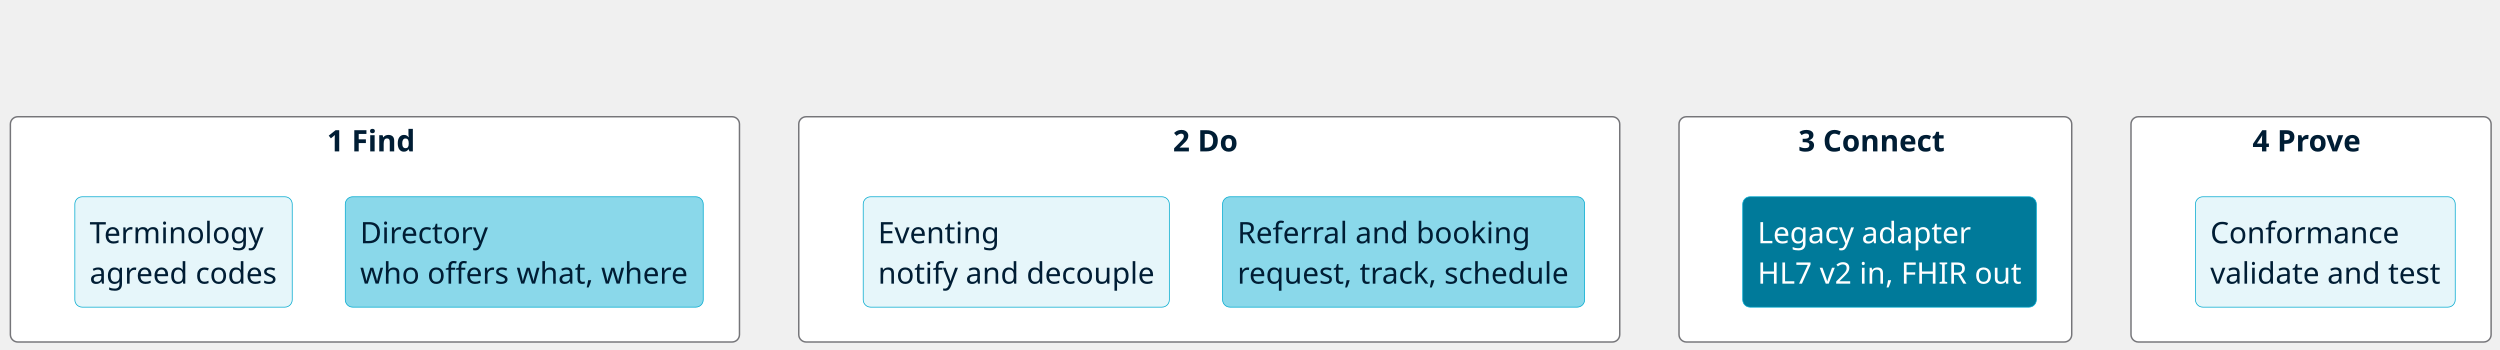
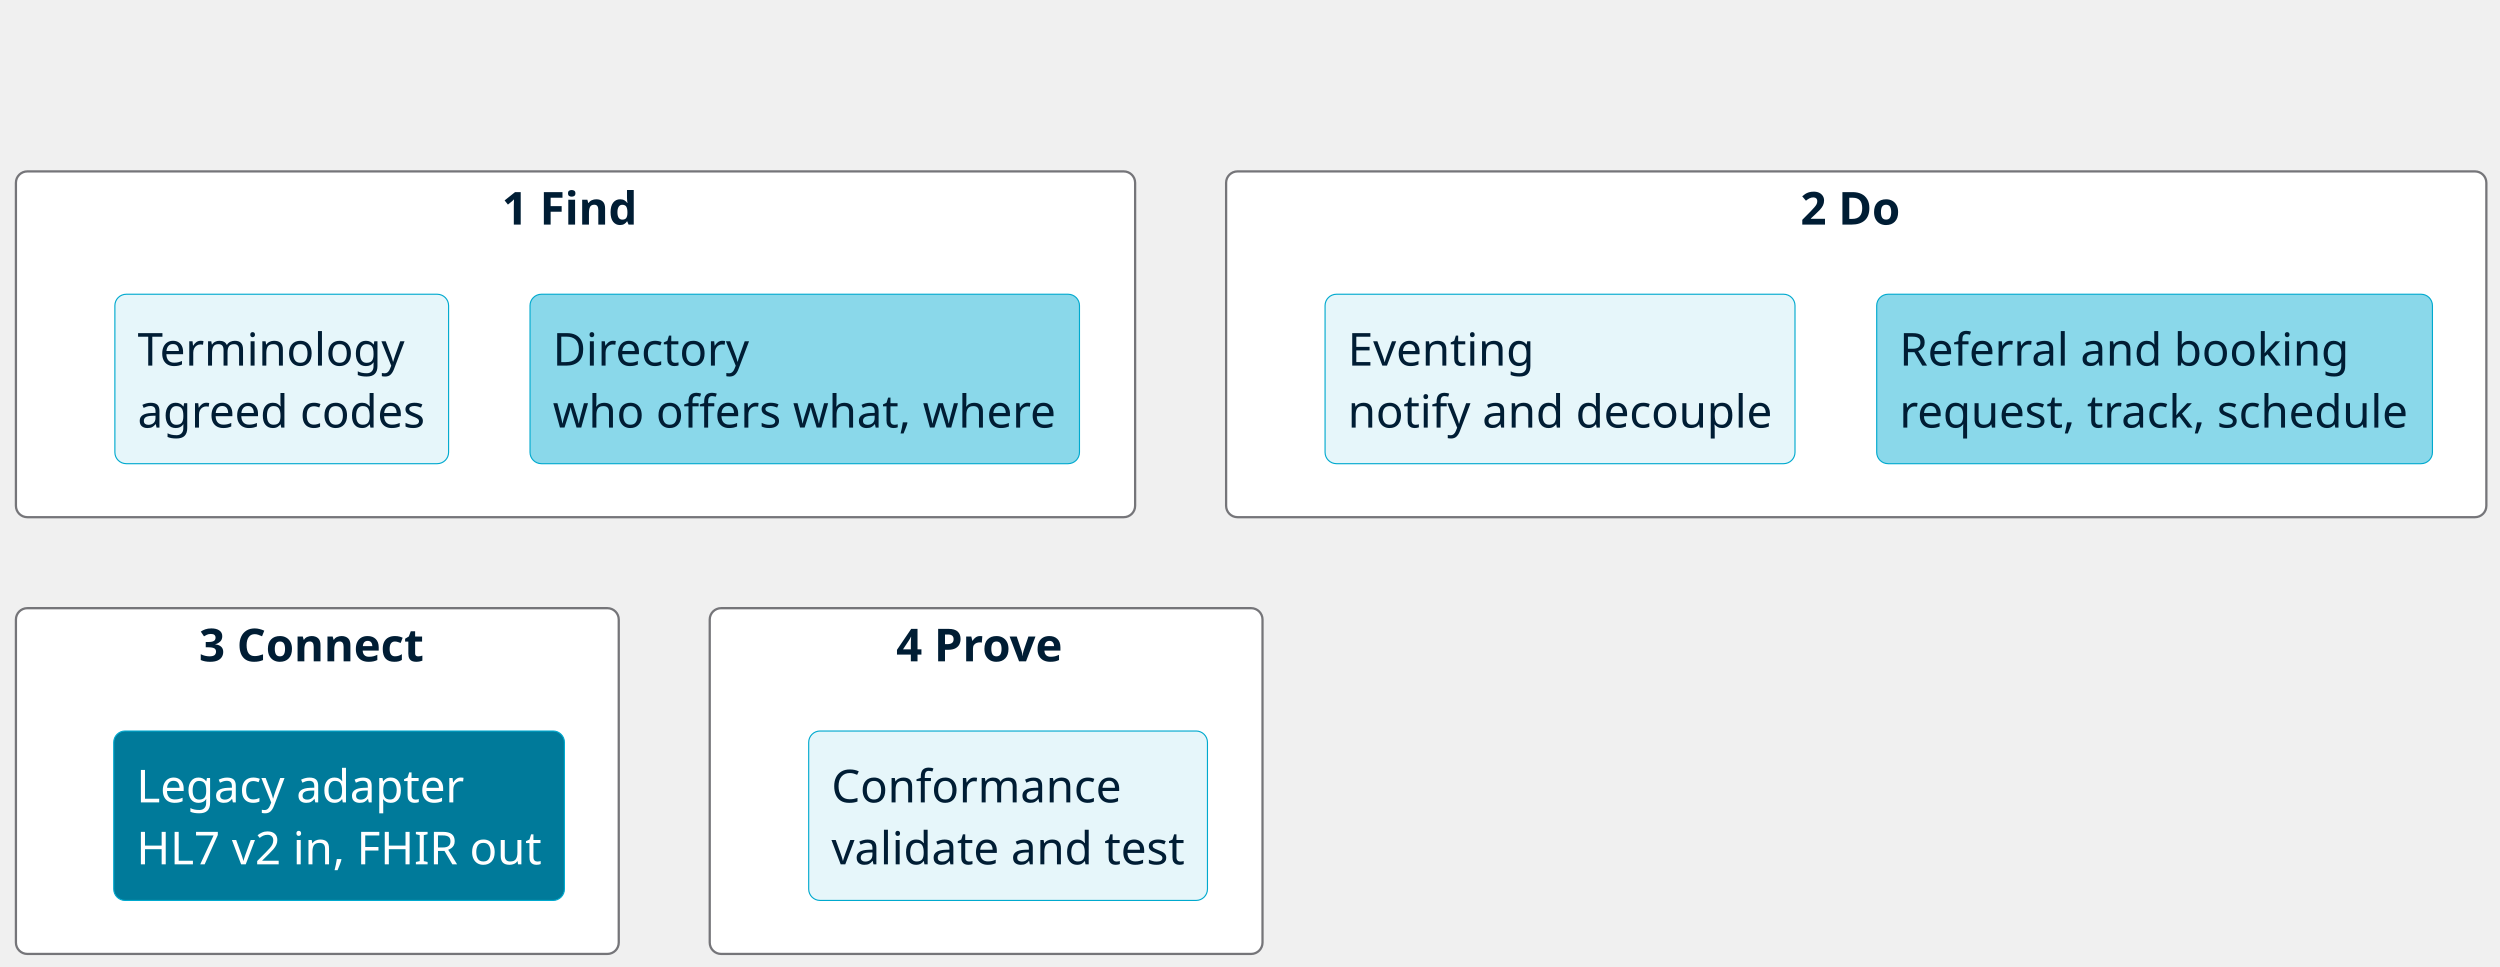
- <svg xmlns="http://www.w3.org/2000/svg" contentStyleType="text/css" data-diagram-type="DESCRIPTION" height="236px" preserveAspectRatio="none" style="width:1687px;height:236px;" version="1.1" viewBox="0 0 1687 236" width="1687px" zoomAndPan="magnify">
+ <svg xmlns="http://www.w3.org/2000/svg" contentStyleType="text/css" data-diagram-type="DESCRIPTION" height="425px" preserveAspectRatio="none" style="width:1099px;height:425px;" version="1.1" viewBox="0 0 1099 425" width="1099px" zoomAndPan="magnify">
  <defs />
  <g>
    <g class="cluster" data-qualified-name="G1" data-source-line="5" id="ent0002">
-       <rect fill="#FFFFFF" height="152" rx="5" ry="5" style="stroke:#757579;stroke-width:1;" width="492" x="7" y="78.78" />
-       <text fill="#001D34" font-family="Calibri" font-size="20" font-weight="bold" lengthAdjust="spacing" textLength="64.72" x="220.64" y="102.16">1  Find</text>
+       <rect fill="#FFFFFF" height="152" rx="5" ry="5" style="stroke:#757579;stroke-width:1;" width="492" x="7" y="75.35" />
+       <text fill="#001D34" font-family="Calibri" font-size="20" font-weight="bold" lengthAdjust="spacing" textLength="64.72" x="220.64" y="98.73">1  Find</text>
    </g>
    <g class="cluster" data-qualified-name="G2" data-source-line="9" id="ent0005">
-       <rect fill="#FFFFFF" height="152" rx="5" ry="5" style="stroke:#757579;stroke-width:1;" width="554" x="539" y="78.78" />
-       <text fill="#001D34" font-family="Calibri" font-size="20" font-weight="bold" lengthAdjust="spacing" textLength="49.02" x="791.49" y="102.16">2  Do</text>
+       <rect fill="#FFFFFF" height="152" rx="5" ry="5" style="stroke:#757579;stroke-width:1;" width="554" x="539" y="75.35" />
+       <text fill="#001D34" font-family="Calibri" font-size="20" font-weight="bold" lengthAdjust="spacing" textLength="49.02" x="791.49" y="98.73">2  Do</text>
    </g>
    <g class="cluster" data-qualified-name="G3" data-source-line="13" id="ent0008">
-       <rect fill="#FFFFFF" height="152" rx="5" ry="5" style="stroke:#757579;stroke-width:1;" width="265" x="1133" y="78.78" />
-       <text fill="#001D34" font-family="Calibri" font-size="20" font-weight="bold" lengthAdjust="spacing" textLength="104.02" x="1213.49" y="102.16">3  Connect</text>
+       <rect fill="#FFFFFF" height="152" rx="5" ry="5" style="stroke:#757579;stroke-width:1;" width="265" x="7" y="267.35" />
+       <text fill="#001D34" font-family="Calibri" font-size="20" font-weight="bold" lengthAdjust="spacing" textLength="104.02" x="87.49" y="290.73">3  Connect</text>
    </g>
    <g class="cluster" data-qualified-name="G4" data-source-line="16" id="ent0010">
-       <rect fill="#FFFFFF" height="152" rx="5" ry="5" style="stroke:#757579;stroke-width:1;" width="243" x="1438" y="78.78" />
-       <text fill="#001D34" font-family="Calibri" font-size="20" font-weight="bold" lengthAdjust="spacing" textLength="79.06" x="1519.97" y="102.16">4  Prove</text>
+       <rect fill="#FFFFFF" height="152" rx="5" ry="5" style="stroke:#757579;stroke-width:1;" width="243" x="312" y="267.35" />
+       <text fill="#001D34" font-family="Calibri" font-size="20" font-weight="bold" lengthAdjust="spacing" textLength="79.06" x="393.97" y="290.73">4  Prove</text>
    </g>
    <g class="entity" data-qualified-name="G1.TX" data-source-line="6" id="ent0003">
-       <rect fill="#E6F6FA" height="74.48" rx="5" ry="5" style="stroke:#00A9CE;stroke-width:0.5;" width="146.7" x="50.5" y="132.78" />
-       <text fill="#001D34" font-family="Calibri" font-size="20" lengthAdjust="spacing" textLength="118.74" x="60.5" y="164.16">Terminology</text>
-       <text fill="#001D34" font-family="Calibri" font-size="20" lengthAdjust="spacing" textLength="126.7" x="60.5" y="191.4">agreed codes</text>
+       <rect fill="#E6F6FA" height="74.48" rx="5" ry="5" style="stroke:#00A9CE;stroke-width:0.5;" width="146.7" x="50.5" y="129.35" />
+       <text fill="#001D34" font-family="Calibri" font-size="20" lengthAdjust="spacing" textLength="118.74" x="60.5" y="160.73">Terminology</text>
+       <text fill="#001D34" font-family="Calibri" font-size="20" lengthAdjust="spacing" textLength="126.7" x="60.5" y="187.97">agreed codes</text>
    </g>
    <g class="entity" data-qualified-name="G1.DIR" data-source-line="7" id="ent0004">
-       <rect fill="#8AD8EA" height="74.48" rx="5" ry="5" style="stroke:#00A9CE;stroke-width:0.5;" width="241.54" x="233" y="132.78" />
-       <text fill="#001D34" font-family="Calibri" font-size="20" lengthAdjust="spacing" textLength="86.68" x="243" y="164.16">Directory</text>
-       <text fill="#001D34" font-family="Calibri" font-size="20" lengthAdjust="spacing" textLength="221.54" x="243" y="191.4">who offers what, where</text>
+       <rect fill="#8AD8EA" height="74.48" rx="5" ry="5" style="stroke:#00A9CE;stroke-width:0.5;" width="241.54" x="233" y="129.35" />
+       <text fill="#001D34" font-family="Calibri" font-size="20" lengthAdjust="spacing" textLength="86.68" x="243" y="160.73">Directory</text>
+       <text fill="#001D34" font-family="Calibri" font-size="20" lengthAdjust="spacing" textLength="221.54" x="243" y="187.97">who offers what, where</text>
    </g>
    <g class="entity" data-qualified-name="G2.EVT" data-source-line="10" id="ent0006">
-       <rect fill="#E6F6FA" height="74.48" rx="5" ry="5" style="stroke:#00A9CE;stroke-width:0.5;" width="206.58" x="582.5" y="132.78" />
-       <text fill="#001D34" font-family="Calibri" font-size="20" lengthAdjust="spacing" textLength="81.96" x="592.5" y="164.16">Eventing</text>
-       <text fill="#001D34" font-family="Calibri" font-size="20" lengthAdjust="spacing" textLength="186.58" x="592.5" y="191.4">notify and decouple</text>
+       <rect fill="#E6F6FA" height="74.48" rx="5" ry="5" style="stroke:#00A9CE;stroke-width:0.5;" width="206.58" x="582.5" y="129.35" />
+       <text fill="#001D34" font-family="Calibri" font-size="20" lengthAdjust="spacing" textLength="81.96" x="592.5" y="160.73">Eventing</text>
+       <text fill="#001D34" font-family="Calibri" font-size="20" lengthAdjust="spacing" textLength="186.58" x="592.5" y="187.97">notify and decouple</text>
    </g>
    <g class="entity" data-qualified-name="G2.SRV" data-source-line="11" id="ent0007">
-       <rect fill="#8AD8EA" height="74.48" rx="5" ry="5" style="stroke:#00A9CE;stroke-width:0.5;" width="244.3" x="825" y="132.78" />
-       <text fill="#001D34" font-family="Calibri" font-size="20" lengthAdjust="spacing" textLength="198.06" x="835" y="164.16">Referral and booking</text>
-       <text fill="#001D34" font-family="Calibri" font-size="20" lengthAdjust="spacing" textLength="224.3" x="835" y="191.4">request, track, schedule</text>
+       <rect fill="#8AD8EA" height="74.48" rx="5" ry="5" style="stroke:#00A9CE;stroke-width:0.5;" width="244.3" x="825" y="129.35" />
+       <text fill="#001D34" font-family="Calibri" font-size="20" lengthAdjust="spacing" textLength="198.06" x="835" y="160.73">Referral and booking</text>
+       <text fill="#001D34" font-family="Calibri" font-size="20" lengthAdjust="spacing" textLength="224.3" x="835" y="187.97">request, track, schedule</text>
    </g>
    <g class="entity" data-qualified-name="G3.ADP" data-source-line="14" id="ent0009">
-       <rect fill="#007A9A" height="74.48" rx="5" ry="5" style="stroke:#00A9CE;stroke-width:0.5;" width="198.12" x="1176" y="132.78" />
-       <text fill="#FFFFFF" font-family="Calibri" font-size="20" lengthAdjust="spacing" textLength="144.08" x="1186" y="164.16">Legacy adapter</text>
-       <text fill="#FFFFFF" font-family="Calibri" font-size="20" lengthAdjust="spacing" textLength="178.12" x="1186" y="191.4">HL7 v2 in, FHIR out</text>
+       <rect fill="#007A9A" height="74.48" rx="5" ry="5" style="stroke:#00A9CE;stroke-width:0.5;" width="198.12" x="50" y="321.35" />
+       <text fill="#FFFFFF" font-family="Calibri" font-size="20" lengthAdjust="spacing" textLength="144.08" x="60" y="352.73">Legacy adapter</text>
+       <text fill="#FFFFFF" font-family="Calibri" font-size="20" lengthAdjust="spacing" textLength="178.12" x="60" y="379.97">HL7 v2 in, FHIR out</text>
    </g>
    <g class="entity" data-qualified-name="G4.CON" data-source-line="17" id="ent0011">
-       <rect fill="#E6F6FA" height="74.48" rx="5" ry="5" style="stroke:#00A9CE;stroke-width:0.5;" width="175.3" x="1481.5" y="132.78" />
-       <text fill="#001D34" font-family="Calibri" font-size="20" lengthAdjust="spacing" textLength="127.5" x="1491.5" y="164.16">Conformance</text>
-       <text fill="#001D34" font-family="Calibri" font-size="20" lengthAdjust="spacing" textLength="155.3" x="1491.5" y="191.4">validate and test</text>
+       <rect fill="#E6F6FA" height="74.48" rx="5" ry="5" style="stroke:#00A9CE;stroke-width:0.5;" width="175.3" x="355.5" y="321.35" />
+       <text fill="#001D34" font-family="Calibri" font-size="20" lengthAdjust="spacing" textLength="127.5" x="365.5" y="352.73">Conformance</text>
+       <text fill="#001D34" font-family="Calibri" font-size="20" lengthAdjust="spacing" textLength="155.3" x="365.5" y="379.97">validate and test</text>
    </g>
  </g>
</svg>
